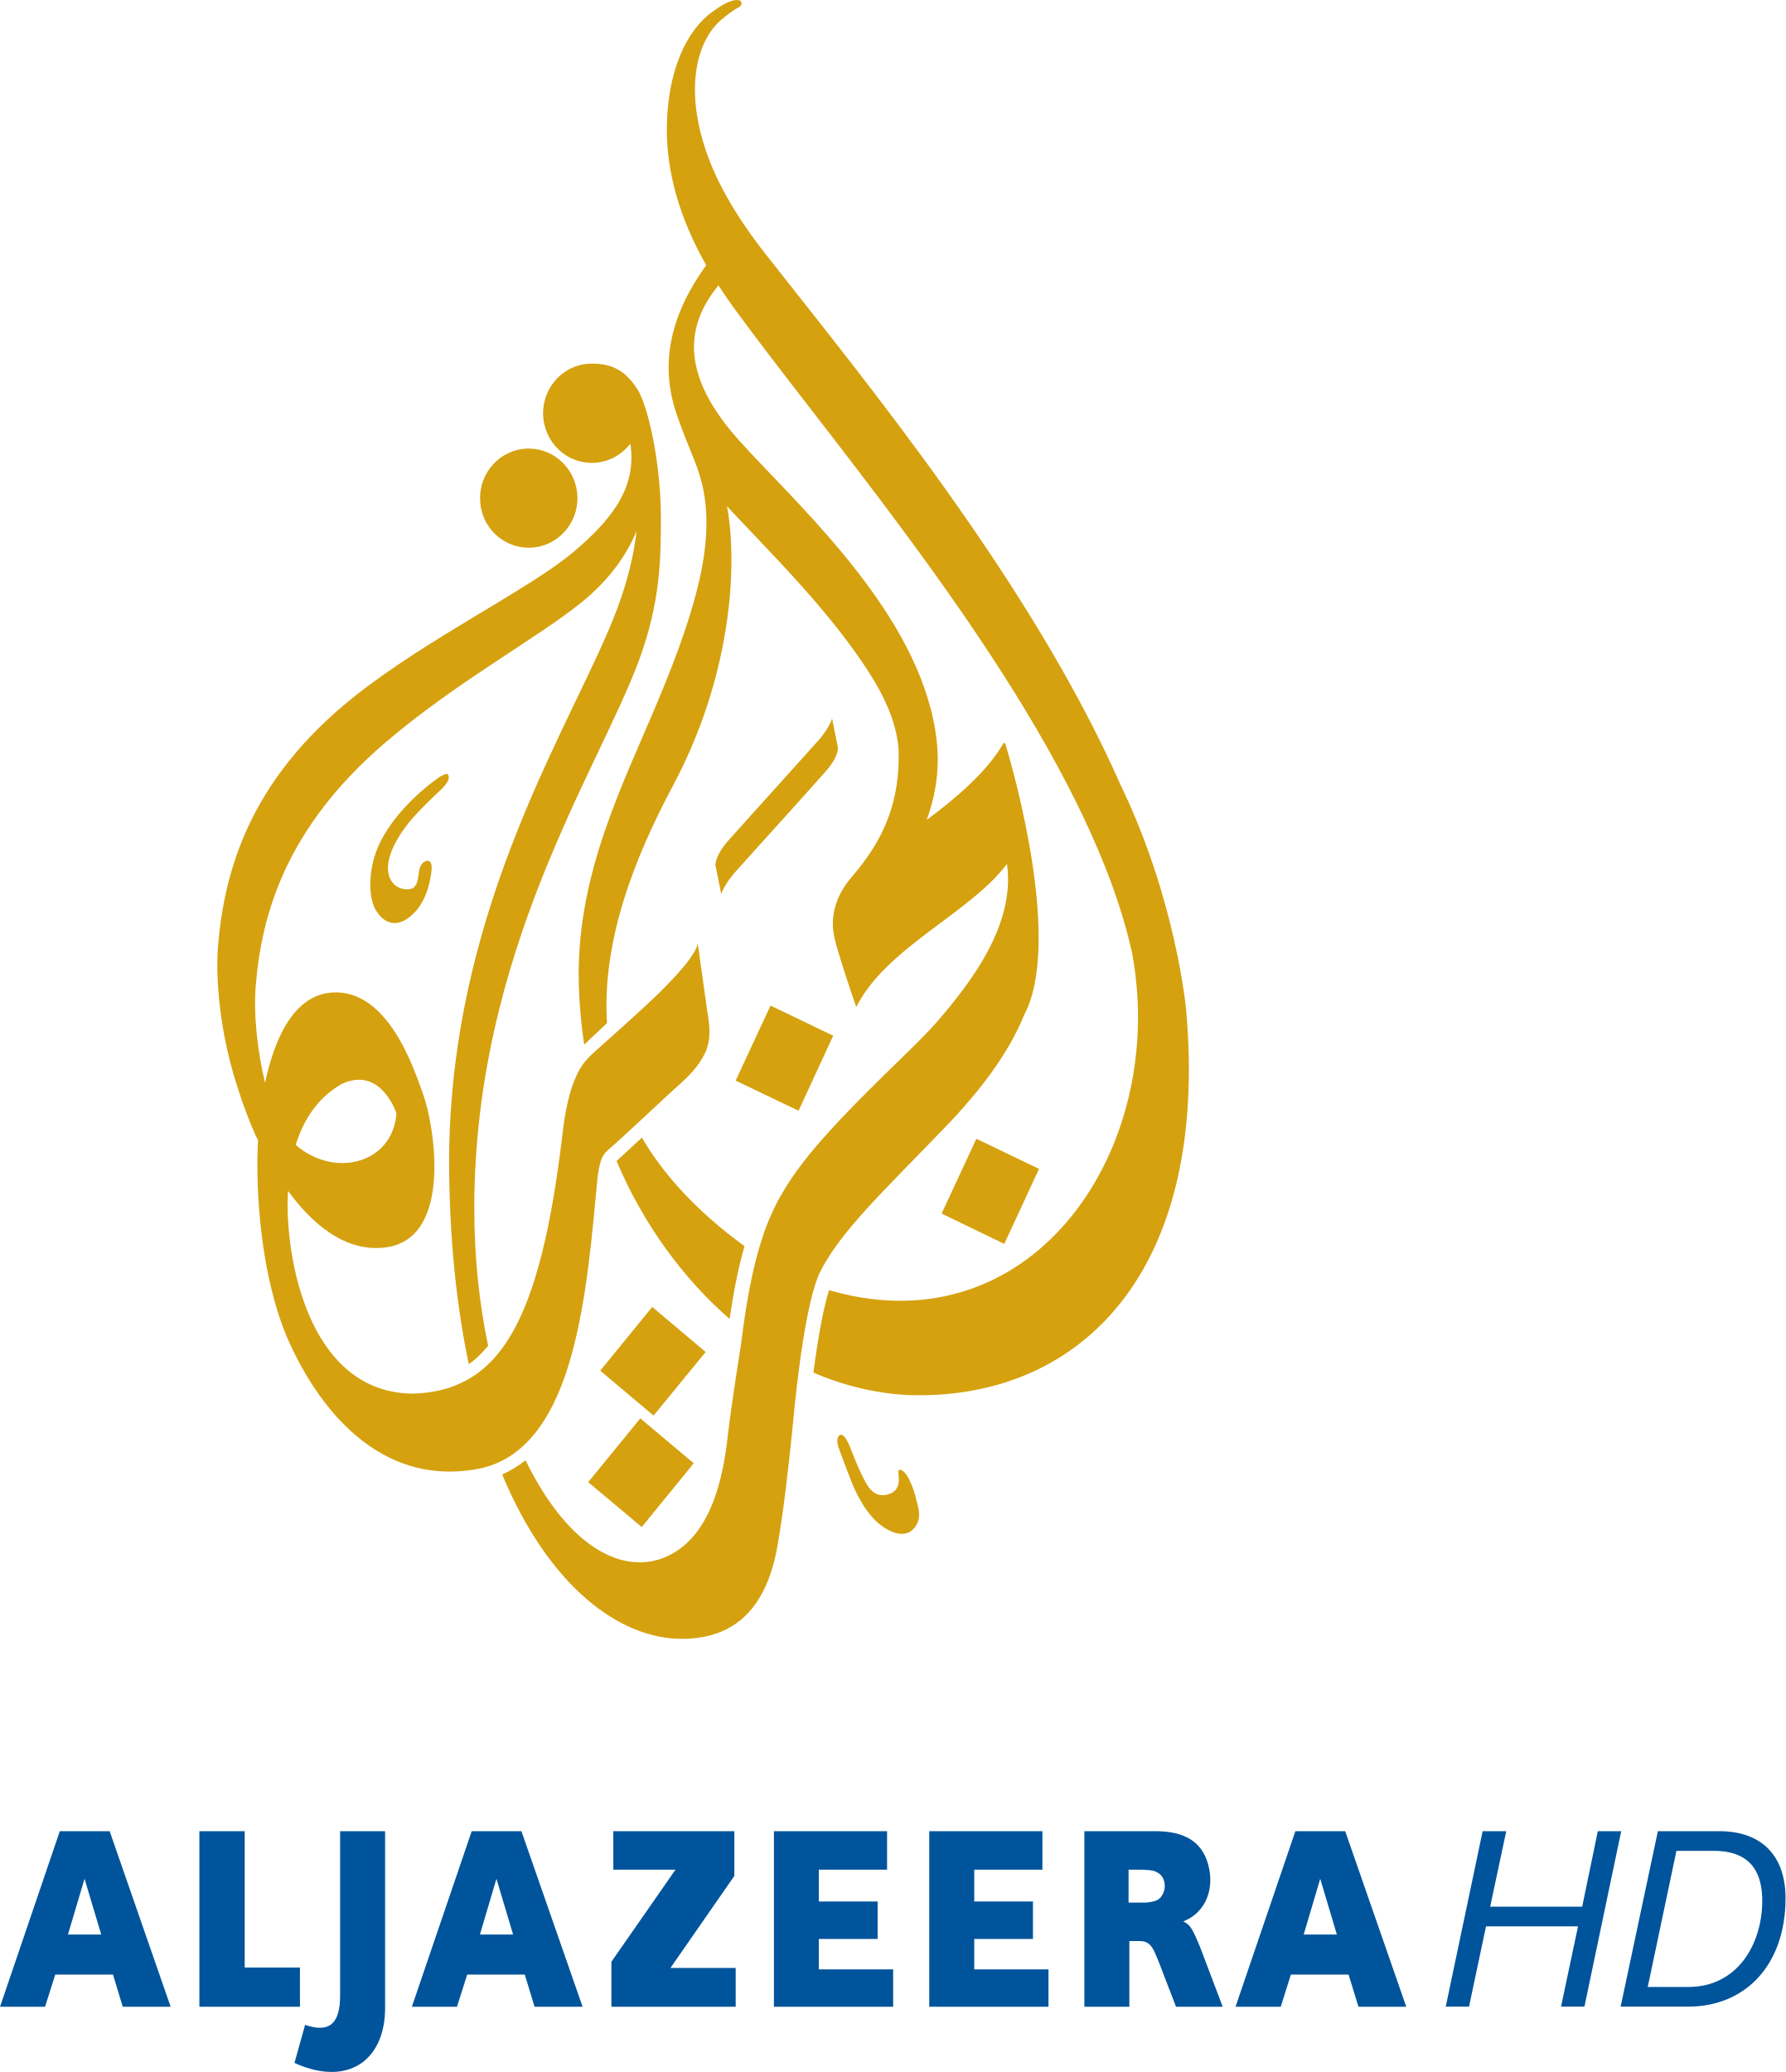
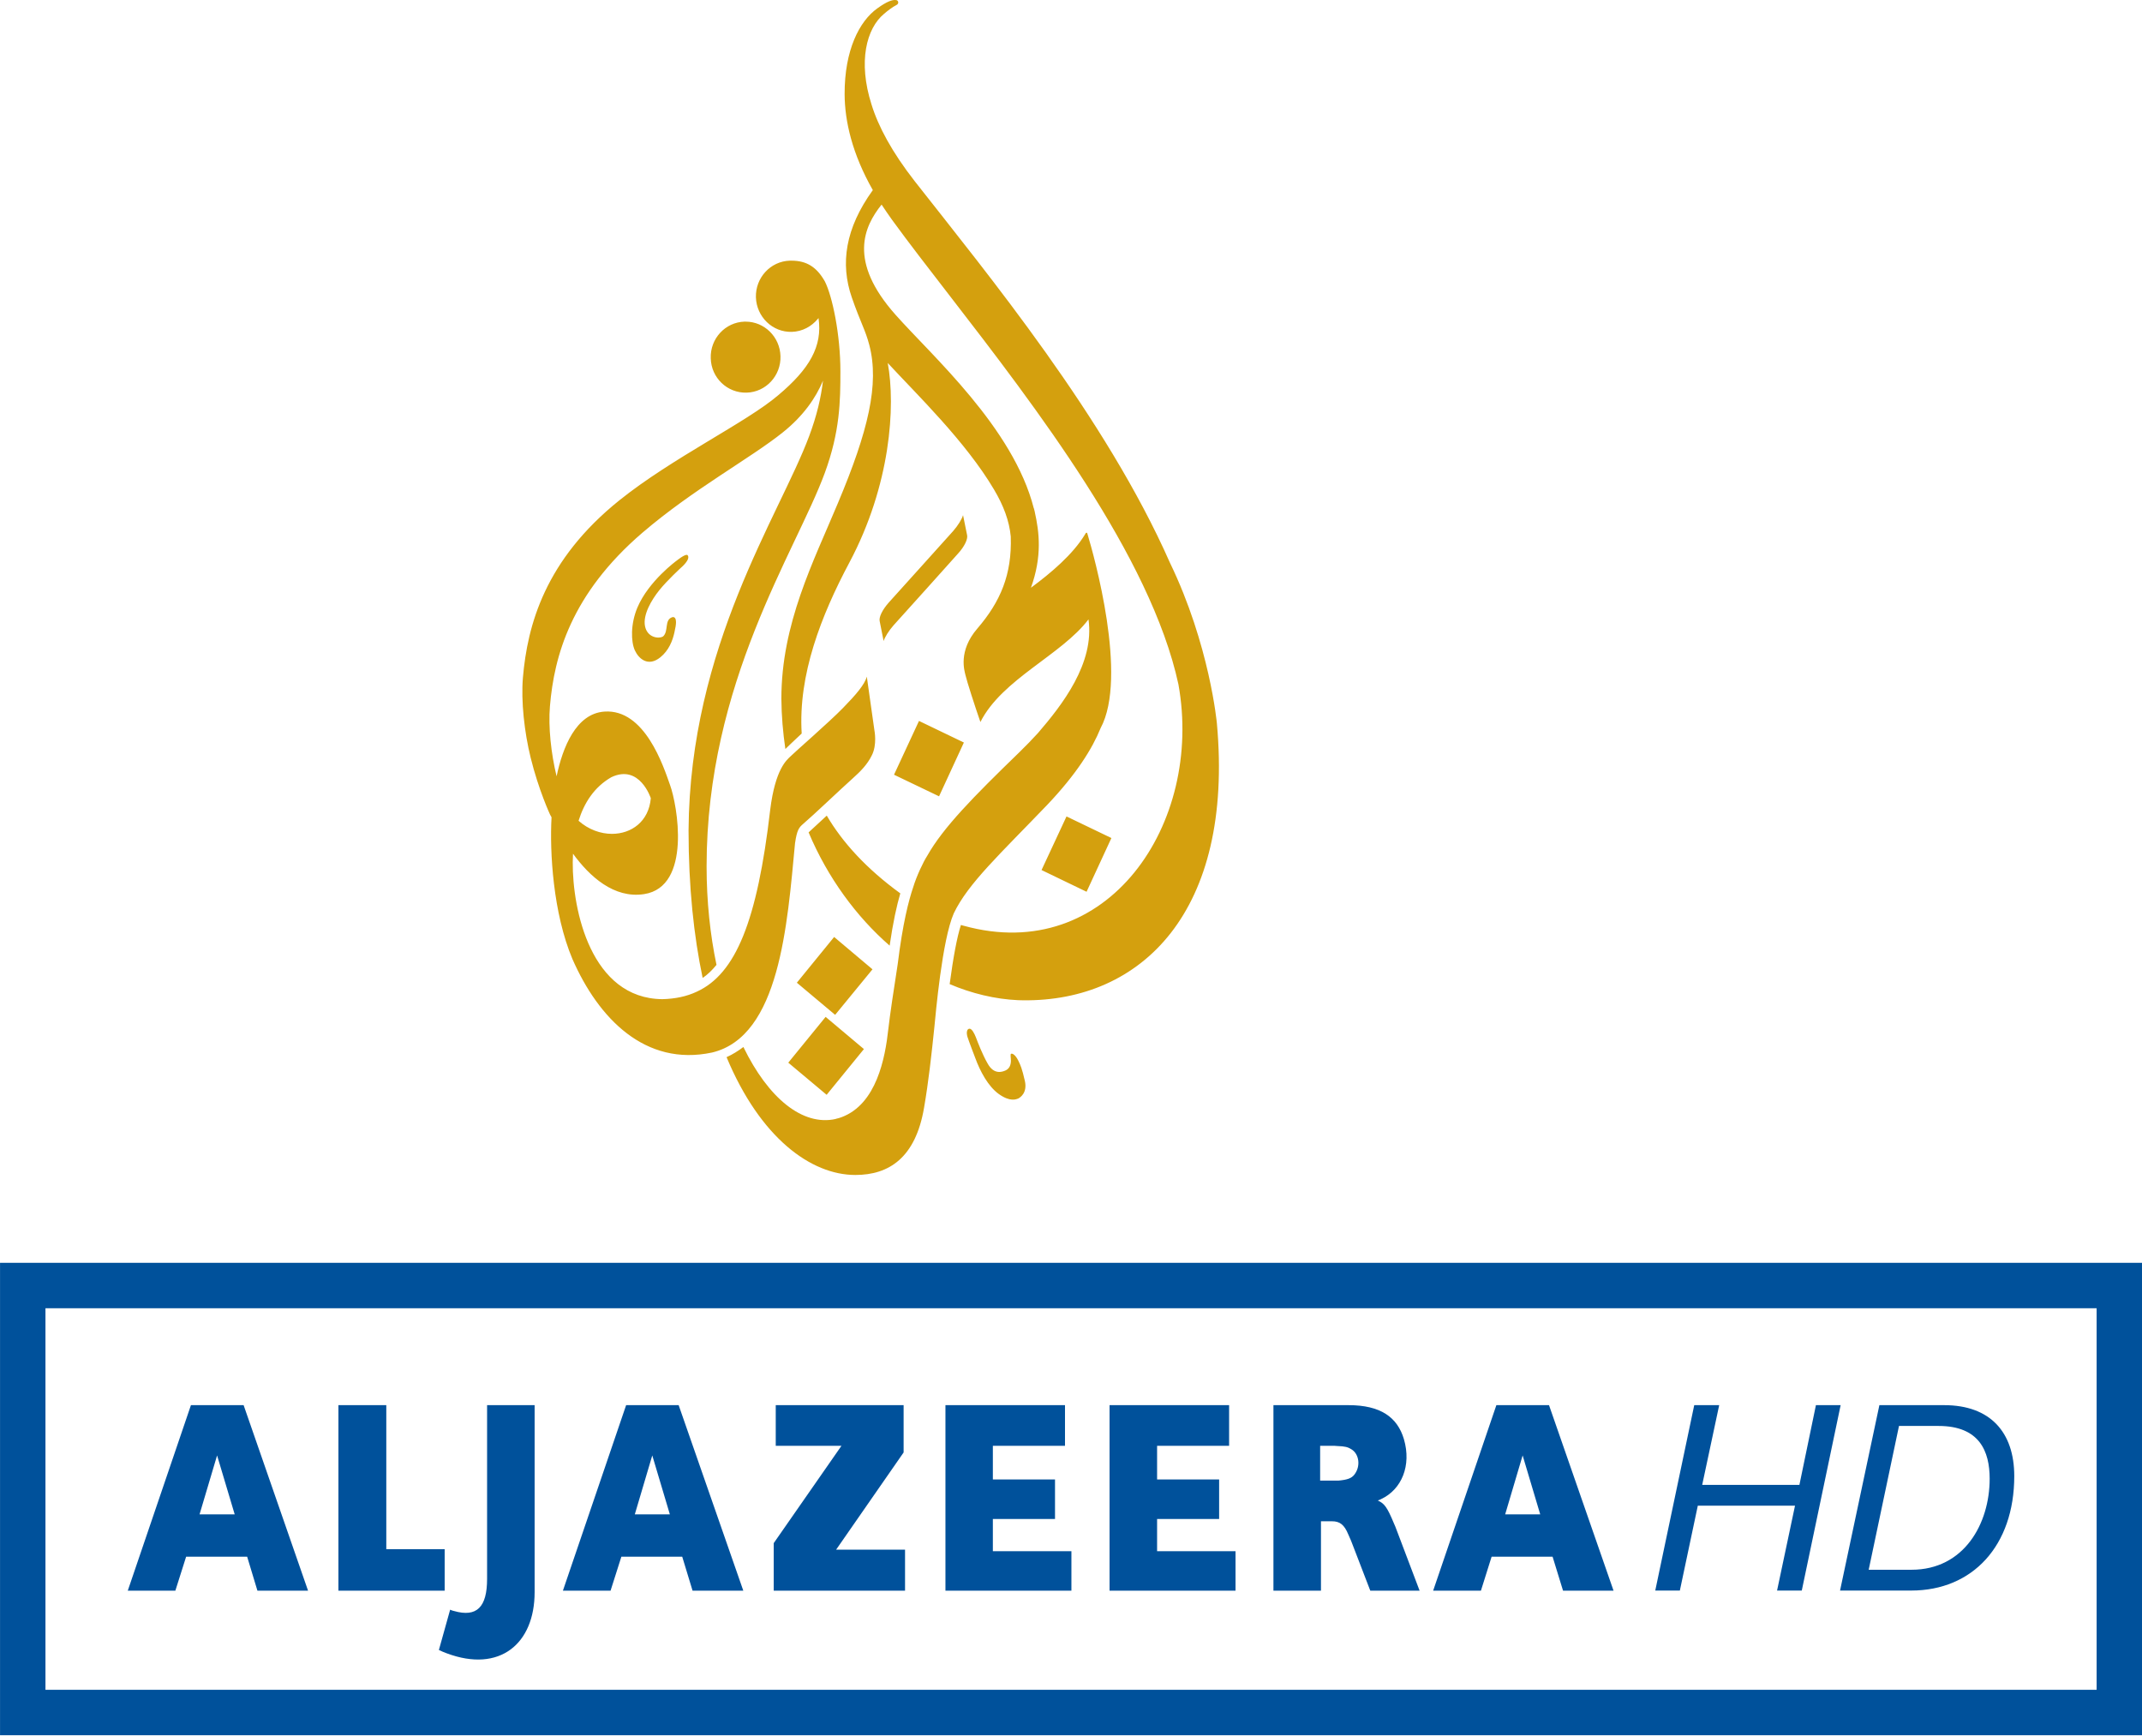
- <svg xmlns="http://www.w3.org/2000/svg" width="600" height="696.21" version="1.1" viewBox="0 0 158.75 184.21">
-   <path d="m63.346 1.04c-2.22 1.58-4.08 5.17-4.06 10.64 0.02 3.36 0.94 7.39 3.5 11.9-3.43 4.74-4.06 9.12-2.61 13.3 1.11 3.18 1.67 4.01 2.18 5.91 1.26 4.85-0.14 10.66-3.9 19.61-3.05 7.3-7.01 14.94-7.01 24.24 0.01 2.13 0.19 4.2 0.49 6.24 0.36-0.35 1.1-1.06 2.03-1.92-0.46-7.29 2.4-14.62 5.91-21.2 5.11-9.61 5.75-19.39 4.76-24.75 3.59 3.89 9.63 9.71 13.17 15.67 1.19 2.01 1.9 3.92 2.08 5.85 0.17 4.72-1.29 8.1-4.14 11.41-2.42 2.8-1.58 5.27-1.48 5.75 0.18 0.8 1.16 3.85 1.86 5.84 2.67-5.31 10.06-8.3 13.4-12.72 0.77 5.44-3.27 10.61-6.26 14.08-0.71 0.79-1.49 1.59-2.37 2.45-5.67 5.5-9.39 9.27-11.37 12.78-0.5 0.78-1.31 2.52-1.73 3.87-0.57 1.68-1.31 4.53-1.92 9.56-0.47 2.95-1 6.5-1.17 8.07-0.39 3.59-1.46 9.29-5.8 10.91-0.24 0.1-0.47 0.16-0.71 0.21v0.01c-4.14 0.93-8.39-2.59-11.47-8.92-0.63 0.49-1.32 0.92-2.08 1.26 4.18 10.01 10.46 14.61 15.97 14.61 4.17 0 7.46-2.13 8.52-8.35 0.54-3.13 0.93-6.61 1.28-9.98 0.16-1.62 0.95-10.78 2.41-14.11 1.79-3.73 5.73-7.34 11.59-13.45 3.61-3.81 5.58-6.97 6.61-9.52 3.42-6.34-0.81-21.4-1.63-24.1-0.02-0.1-0.04-0.13-0.09-0.13-0.08 0-0.11 0.03-0.17 0.14-0.01 0.02-0.02 0.05-0.03 0.06-1.51 2.5-4.21 4.77-6.71 6.63 1.41-3.92 1.03-6.91 0.47-9.41v-0.02c-0.04-0.15-0.08-0.3-0.11-0.44l-0.01 0.02c-2.54-10-12.61-18.9-17.16-24.02-5.9-6.65-3.89-10.93-1.72-13.65 0.41 0.61 0.84 1.26 1.31 1.91 8.04 11.05 23.17 28.57 31.1 45.27 2.01 4.22 3.55 8.36 4.4 12.31 3.13 17.3-8.77 34.88-26.62 29.94h-0.01c-0.12-0.03-0.24-0.07-0.34-0.1-0.48 1.53-0.95 3.99-1.39 7.33 2.7 1.17 5.64 1.87 8.48 2 0.21 0.01 0.42 0.01 0.63 0.01 14.66 0.17 26.14-10.96 24.02-34.33 0 0-0.88-9.71-5.83-19.95-7.94-17.98-22.61-35.78-31.62-47.26-2.86-3.66-4.54-6.82-5.38-9.55-1.69-5.31-0.62-9.42 1.55-11.23 0.46-0.39 1.05-0.84 1.57-1.11 0.32-0.17 0.2-0.55-0.03-0.59-0.05 0-0.12-0.02-0.2-0.02-0.31 0-0.93 0.14-2.16 1.04m-10.86 31.29c-2.39 0.06-4.27 2.11-4.2 4.53 0.07 2.44 2.07 4.37 4.46 4.29 1.31-0.04 2.44-0.67 3.21-1.6l0.09-0.1c0.51 3.51-1.13 6.31-4.99 9.56-3.94 3.37-13.15 7.77-19.7 13.03-9.233 7.41-11.409 15.48-11.969 22.01-0.239 2.91 0.181 6.74 0.964 9.92 0.981 3.98 2.398 7.03 2.398 7.03s0.074 0.13 0.19 0.35c-0.239 4.32 0.189 11.87 2.587 17.57 3.222 7.35 9.02 13.37 17.32 11.6 8.39-2 9.33-15.85 10.29-25.96 0.24-1.66 0.5-1.95 0.99-2.38 1.35-1.16 4.62-4.27 6.17-5.67 0.97-0.85 1.81-1.72 2.35-2.82 0.7-1.34 0.33-3.12 0.33-3.12l-0.94-6.66c-0.24 0.94-1.37 2.27-2.98 3.91-1.66 1.71-6.12 5.59-6.53 6.01-0.4 0.42-1.84 1.49-2.47 6.57-1.6 13.84-4.28 20.36-9.1 22.57-1.27 0.6-2.7 0.89-4.28 0.93-8.826-0.09-11.15-11.01-11.109-16.99 8e-3 -0.35 0.017-0.71 0.033-1.04 2.052 2.81 5.076 5.58 8.816 5.01 5.96-0.93 4.1-11.14 3.23-13.5-0.84-2.38-3.15-9.49-8.148-9.14-3.535 0.25-5.183 4.46-5.933 8.03-0.684-2.82-1.047-6.13-0.824-8.71 0.519-6.18 2.604-13.89 11.455-21.49 6.3-5.4 13.45-9.26 17.42-12.45 2.53-2.02 4.1-4.28 4.98-6.41-0.24 2.06-0.75 4.29-1.72 6.9-3.66 9.8-14.8 25.99-14.95 48.86 0 7.03 0.66 13.11 1.75 18.31 0.61-0.42 1.17-0.97 1.72-1.63-0.78-3.71-1.23-7.83-1.23-12.22 0-22.82 11.06-38.99 14.66-48.77 1.88-5.15 1.93-8.91 1.93-12.62 0-4.55-0.99-9.3-1.92-11.15-1.02-1.77-2.26-2.56-4.14-2.56zm-26.194 69.45c0.684-2.19 1.912-4.16 4.064-5.4 3.52-1.67 4.89 2.61 4.89 2.61-0.24 2.89-2.4 4.41-4.82 4.41-1.406 0-2.914-0.53-4.134-1.62m20.584-61.9c-2.39 0.08-4.28 2.11-4.19 4.55 0.05 2.43 2.06 4.33 4.45 4.26 2.39-0.06 4.27-2.11 4.2-4.53-0.07-2.38-2-4.28-4.32-4.28zm25.88 25.95c-0.42 0.46-2.39 2.67-4.31 4.79-1.7 1.89-3.32 3.69-3.68 4.09-0.81 0.92-1.24 1.83-1.14 2.31l0.5 2.47c0.13-0.46 0.65-1.3 1.23-1.95 0.4-0.45 2.39-2.67 4.3-4.77 1.7-1.89 3.32-3.69 3.68-4.11 0.83-0.9 1.25-1.81 1.14-2.29l-0.5-2.49c-0.13 0.47-0.64 1.3-1.22 1.95m-34.28 3.69s-3.49 2.51-4.89 5.83c-0.86 2.04-0.8 4.24-0.31 5.3s1.65 2.08 3.16 0.86c1.06-0.86 1.52-2.05 1.75-3.08 0.14-0.61 0.19-0.99 0.19-1.29 0-0.37-0.13-0.69-0.47-0.6-1.01 0.34-0.41 1.71-1.13 2.38-0.55 0.34-1.96 0.15-2.24-1.27s0.8-3.25 1.77-4.46c0.98-1.22 2.7-2.8 2.7-2.8s1.23-1.03 0.81-1.54c-0.02-0.03-0.07-0.04-0.12-0.04-0.35 0-1.22 0.71-1.22 0.71m26.93 26.55 5.59 2.68 3.08-6.67-5.57-2.68zm-10.59 7.15c2.36 5.6 5.94 10.47 10.05 14.04 0.43-2.93 0.89-5 1.33-6.47-4.2-3.05-7.2-6.35-9.13-9.65zm28.9 4.67 5.57 2.7 3.09-6.67-5.57-2.68zm-30.35 13.97 4.74 3.99 4.63-5.65-4.75-4.01zm-1.07 9.91 4.76 3.99 4.62-5.67-4.75-3.99zm22.37-4.18c-0.22 0.1-0.29 0.47-0.15 0.98 0.15 0.49 0.98 2.64 0.98 2.64 0.59 1.62 1.57 3.49 2.9 4.45 1.43 1.02 2.16 0.66 2.45 0.56 0.2-0.13 1.12-0.69 0.8-2.16-0.36-1.56-0.55-1.98-0.83-2.55s-0.66-0.92-0.88-0.83c-0.13 0.02-0.02 0.54-0.02 0.86-0.01 0.56-0.21 0.99-0.68 1.21-0.41 0.18-1.43 0.55-2.22-0.87-0.65-1.14-1.21-2.64-1.45-3.25-0.19-0.48-0.49-1.07-0.79-1.07-0.03 0-0.05 0.02-0.11 0.03" fill="#d5a10f" />
-   <g transform="translate(-70.304,-116.45)" fill="#00549c">
+ <svg xmlns="http://www.w3.org/2000/svg" width="984.17" height="797.23" version="1.1" viewBox="0 0 260.39 210.94">
+   <g transform="matrix(1.4447 0 0 1.4447 -86.041 -232.62)" fill="#00519b">
    <path d="m135.59 283.23v-3.98h-10.76v3.42h5.53l-5.7 8.19v4h11.05v-3.45h-5.8zm37.91 1.89c-0.23 0.28-0.56 0.41-1.33 0.48h-1.53v-2.93h1.19c0.09 0 0.19 0.02 0.28 0.02 0.61 0.02 0.87 0.09 1.14 0.26 0.68 0.39 0.83 1.46 0.25 2.17m3.35 4.08c-0.58-1.39-0.8-1.67-1.36-1.93 0.09-0.02 0.19-0.07 0.27-0.11 1.74-0.81 2.58-2.82 1.93-5.05-0.55-1.85-1.97-2.86-4.66-2.86h-6.32v15.61h4v-5.84h0.93c0.65 0 1.03 0.28 1.37 1.11l0.22 0.5 0.11 0.28 1.52 3.95h4.15l-1.94-5.12c-0.08-0.2-0.13-0.36-0.22-0.54m9.36-0.76 1.47-4.96 1.48 4.96zm3.69-9.19h-4.43l-5.32 15.61h4.02l0.9-2.86h5.13l0.88 2.86h4.25zm-76.93 9.19 1.47-4.96 1.48 4.96zm-0.73-9.19-5.32 15.61h4.01l0.91-2.86h5.12l0.87 2.86h4.27l-5.44-15.61zm-35.896 9.19 1.475-4.96 1.483 4.96zm-0.725-9.19-5.315 15.61h4.004l0.907-2.86h5.134l0.865 2.86h4.26l-5.422-15.61zm81.301 9.58h5.22v-3.33h-5.22v-2.83h6.06v-3.42h-10.06v15.61h10.6v-3.32h-6.6zm-13.82 0h5.23v-3.33h-5.23v-2.83h6.07v-3.42h-10.06v15.61h10.6v-3.32h-6.61zm-42.56 5.04c0 2.38-0.867 3.25-2.787 2.7-0.116-0.02-0.206-0.06-0.322-0.11l-0.947 3.39c0.214 0.11 0.428 0.19 0.659 0.28 4.467 1.67 7.397-0.81 7.397-5.14v-15.74h-4zm-3.57-2.5h-4.912v-12.12h-4.029v15.61h8.941z" />
    <path d="m202.12 279.25h2.1l-1.43 6.71h8.18l1.39-6.71h2.08l-3.27 15.6h-2.08l1.51-7.14h-8.18l-1.51 7.14h-2.07z" />
    <path d="m216.8 293.1h3.6c4.44 0 6.58-3.89 6.58-7.66 0-2.3-0.85-4.44-4.3-4.44h-3.33zm0.9-13.85h5.45c3.88 0 5.9 2.28 5.9 5.97 0 5.87-3.52 9.63-8.67 9.63h-5.99z" />
  </g>
+   <path d="m106.65 1.017c-2.177 1.551-3.991 5.065-3.976 10.427 0.015 3.297 0.919 7.25 3.428 11.666-3.358 4.655-3.976 8.94-2.555 13.048 1.081 3.111 1.644 3.922 2.131 5.79 1.235 4.748-0.131 10.446-3.822 19.216-2.988 7.157-6.871 14.646-6.871 23.771 0.015 2.084 0.193 4.115 0.486 6.115 0.347-0.34 1.081-1.042 1.984-1.884-0.44-7.149 2.362-14.329 5.798-20.783 5.011-9.419 5.636-19.008 4.663-24.258 3.521 3.814 9.442 9.512 12.909 15.364 1.173 1.969 1.868 3.837 2.046 5.729 0.162 4.625-1.266 7.937-4.061 11.187-2.37 2.748-1.552 5.165-1.451 5.636 0.178 0.787 1.143 3.775 1.822 5.729 2.625-5.211 9.859-8.145 13.14-12.476 0.757 5.335-3.204 10.407-6.138 13.812-0.695 0.764-1.459 1.552-2.324 2.393-5.559 5.389-9.203 9.095-11.141 12.53-0.494 0.764-1.297 2.47-1.698 3.791-0.564 1.645-1.282 4.439-1.891 9.373-0.456 2.895-0.973 6.369-1.143 7.913-0.386 3.521-1.428 9.102-5.682 10.7-0.232 0.093-0.463 0.147-0.703 0.201v0.015c-4.053 0.903-8.215-2.548-11.233-8.747-0.625 0.471-1.305 0.903-2.046 1.235 4.092 9.813 10.26 14.321 15.657 14.321 4.084 0 7.319-2.084 8.354-8.184 0.533-3.073 0.911-6.478 1.251-9.782 0.162-1.59 0.934-10.577 2.362-13.843 1.752-3.652 5.613-7.188 11.357-13.179 3.551-3.737 5.481-6.833 6.493-9.334 3.343-6.207-0.803-20.976-1.606-23.624-0.023-0.1-0.039-0.124-0.085-0.124-0.085 0-0.108 0.023-0.17 0.131-8e-3 0.023-0.015 0.046-0.031 0.062-1.482 2.447-4.123 4.679-6.578 6.493 1.382-3.845 1.011-6.763 0.463-9.226v-0.015c-0.031-0.139-0.077-0.286-0.108-0.425l-8e-3 0.015c-2.486-9.797-12.368-18.521-16.822-23.547-5.79-6.516-3.814-10.708-1.683-13.379 0.401 0.602 0.818 1.228 1.282 1.868 7.875 10.832 22.713 28.017 30.488 44.377 1.969 4.138 3.482 8.207 4.316 12.075 3.057 16.954-8.601 34.194-26.103 29.345h-8e-3c-0.116-0.031-0.232-0.062-0.332-0.093-0.479 1.498-0.926 3.906-1.367 7.188 2.656 1.135 5.528 1.83 8.315 1.953 0.208 8e-3 0.409 0.015 0.618 0.015 14.375 0.162 25.632-10.755 23.555-33.653 0 0-0.865-9.527-5.721-19.564-7.782-17.626-22.165-35.066-30.997-46.33-2.803-3.59-4.447-6.678-5.273-9.357-1.66-5.204-0.61-9.238 1.521-11.008 0.448-0.388 1.019-0.824 1.536-1.09 0.317-0.17 0.201-0.541-0.031-0.581-0.046 0-0.116-0.016-0.193-0.016-0.309 0-0.911 0.137-2.123 1.018m-10.639 30.67c-2.347 0.069-4.184 2.069-4.123 4.447 0.077 2.393 2.03 4.277 4.37 4.208 1.289-0.039 2.393-0.664 3.15-1.567l0.093-0.108c0.502 3.443-1.112 6.192-4.895 9.373-3.86 3.304-12.893 7.62-19.315 12.777-9.048 7.265-11.181 15.171-11.73 21.579-0.235 2.857 0.178 6.609 0.945 9.72 0.961 3.899 2.351 6.894 2.351 6.894s0.073 0.124 0.186 0.34c-0.235 4.239 0.185 11.635 2.536 17.224 3.158 7.211 8.838 13.109 16.983 11.372 8.222-1.961 9.141-15.541 10.083-25.454 0.239-1.621 0.486-1.899 0.973-2.324 1.328-1.135 4.524-4.192 6.053-5.559 0.942-0.842 1.768-1.683 2.301-2.772 0.679-1.305 0.324-3.05 0.324-3.05l-0.926-6.539c-0.232 0.934-1.343 2.231-2.918 3.837-1.637 1.683-6.007 5.482-6.4 5.898-0.394 0.401-1.807 1.459-2.424 6.439-1.575 13.565-4.2 19.965-8.925 22.127-1.243 0.587-2.64 0.872-4.192 0.911-8.652-0.085-10.93-10.793-10.89-16.653 8e-3 -0.347 0.016-0.703 0.032-1.027 2.012 2.756 4.977 5.474 8.644 4.91 5.842-0.903 4.012-10.917 3.163-13.233-0.818-2.332-3.082-9.296-7.986-8.956-3.465 0.239-5.081 4.37-5.816 7.867-0.671-2.764-1.026-6.007-0.808-8.531 0.51-6.061 2.553-13.619 11.229-21.069 6.176-5.296 13.186-9.079 17.078-12.206 2.478-1.976 4.022-4.2 4.887-6.285-0.239 2.023-0.733 4.208-1.691 6.763-3.59 9.612-14.507 25.477-14.653 47.905 0 6.887 0.641 12.847 1.714 17.935 0.602-0.401 1.15-0.942 1.683-1.59-0.764-3.644-1.204-7.682-1.204-11.974 0-22.381 10.839-38.232 14.368-47.82 1.853-5.049 1.899-8.732 1.899-12.368 0-4.455-0.973-9.11-1.891-10.924-0.988-1.737-2.208-2.517-4.053-2.517zm-25.681 68.087c0.671-2.146 1.875-4.084 3.983-5.296 3.449-1.637 4.798 2.555 4.798 2.555-0.242 2.833-2.359 4.331-4.726 4.331-1.381 0-2.86-0.525-4.056-1.59m20.177-60.676c-2.339 0.069-4.192 2.061-4.107 4.455 0.054 2.378 2.015 4.246 4.362 4.177 2.347-0.062 4.192-2.069 4.115-4.439-0.07-2.339-1.953-4.192-4.231-4.192zm25.377 25.439c-0.409 0.44-2.355 2.61-4.223 4.694-1.675 1.845-3.266 3.613-3.613 4.007-0.803 0.903-1.22 1.791-1.112 2.27l0.479 2.417c0.131-0.448 0.641-1.274 1.204-1.907 0.401-0.448 2.347-2.617 4.215-4.679 1.668-1.861 3.258-3.621 3.613-4.03 0.811-0.88 1.22-1.783 1.119-2.247l-0.494-2.44c-0.124 0.456-0.625 1.274-1.189 1.915m-33.615 3.605s-3.416 2.47-4.79 5.721c-0.84 2-0.784 4.154-0.306 5.196 0.484 1.042 1.624 2.038 3.102 0.842 1.037-0.842 1.485-2.015 1.708-3.019 0.139-0.594 0.193-0.973 0.193-1.266 0-0.363-0.124-0.679-0.463-0.587-0.988 0.332-0.401 1.683-1.104 2.332-0.537 0.332-1.926 0.147-2.201-1.243-0.274-1.39 0.784-3.181 1.737-4.37 0.958-1.197 2.649-2.748 2.649-2.748s1.204-1.004 0.795-1.506c-0.015-0.031-0.07-0.046-0.116-0.046-0.347 0-1.204 0.695-1.204 0.695m26.412 26.033 5.474 2.625 3.019-6.539-5.458-2.625zm-10.384 7.01c2.308 5.489 5.814 10.26 9.851 13.766 0.417-2.88 0.872-4.902 1.297-6.354-4.115-2.988-7.049-6.215-8.94-9.45zm28.318 4.578 5.474 2.64 3.019-6.532-5.458-2.625zm-29.747 13.696 4.655 3.906 4.54-5.535-4.663-3.93zm-1.042 9.72 4.663 3.906 4.532-5.559-4.655-3.914zm21.926-4.107c-0.216 0.1-0.286 0.463-0.147 0.957 0.147 0.486 0.957 2.594 0.957 2.594 0.579 1.583 1.544 3.42 2.849 4.362 1.397 0.996 2.115 0.649 2.393 0.54 0.208-0.116 1.104-0.664 0.787-2.115-0.347-1.521-0.533-1.938-0.811-2.494-0.27-0.556-0.641-0.903-0.865-0.818-0.124 0.023-0.023 0.533-0.023 0.849-8e-3 0.548-0.201 0.973-0.664 1.181-0.401 0.178-1.405 0.54-2.169-0.849-0.641-1.112-1.197-2.586-1.428-3.188-0.185-0.471-0.479-1.042-0.772-1.042-0.031 0-0.054 0.015-0.108 0.023" fill="#d4a00e" stroke-width=".772" />
+   <path d="m-0.002 153.51v57.427h260.4v-57.427zm5.522 5.522h249.36v46.383h-249.36z" fill="#00519b" stop-color="#000000" stroke-miterlimit="10" stroke-opacity=".392" stroke-width=".1" style="-inkscape-stroke:none;paint-order:stroke fill markers" />
</svg>
